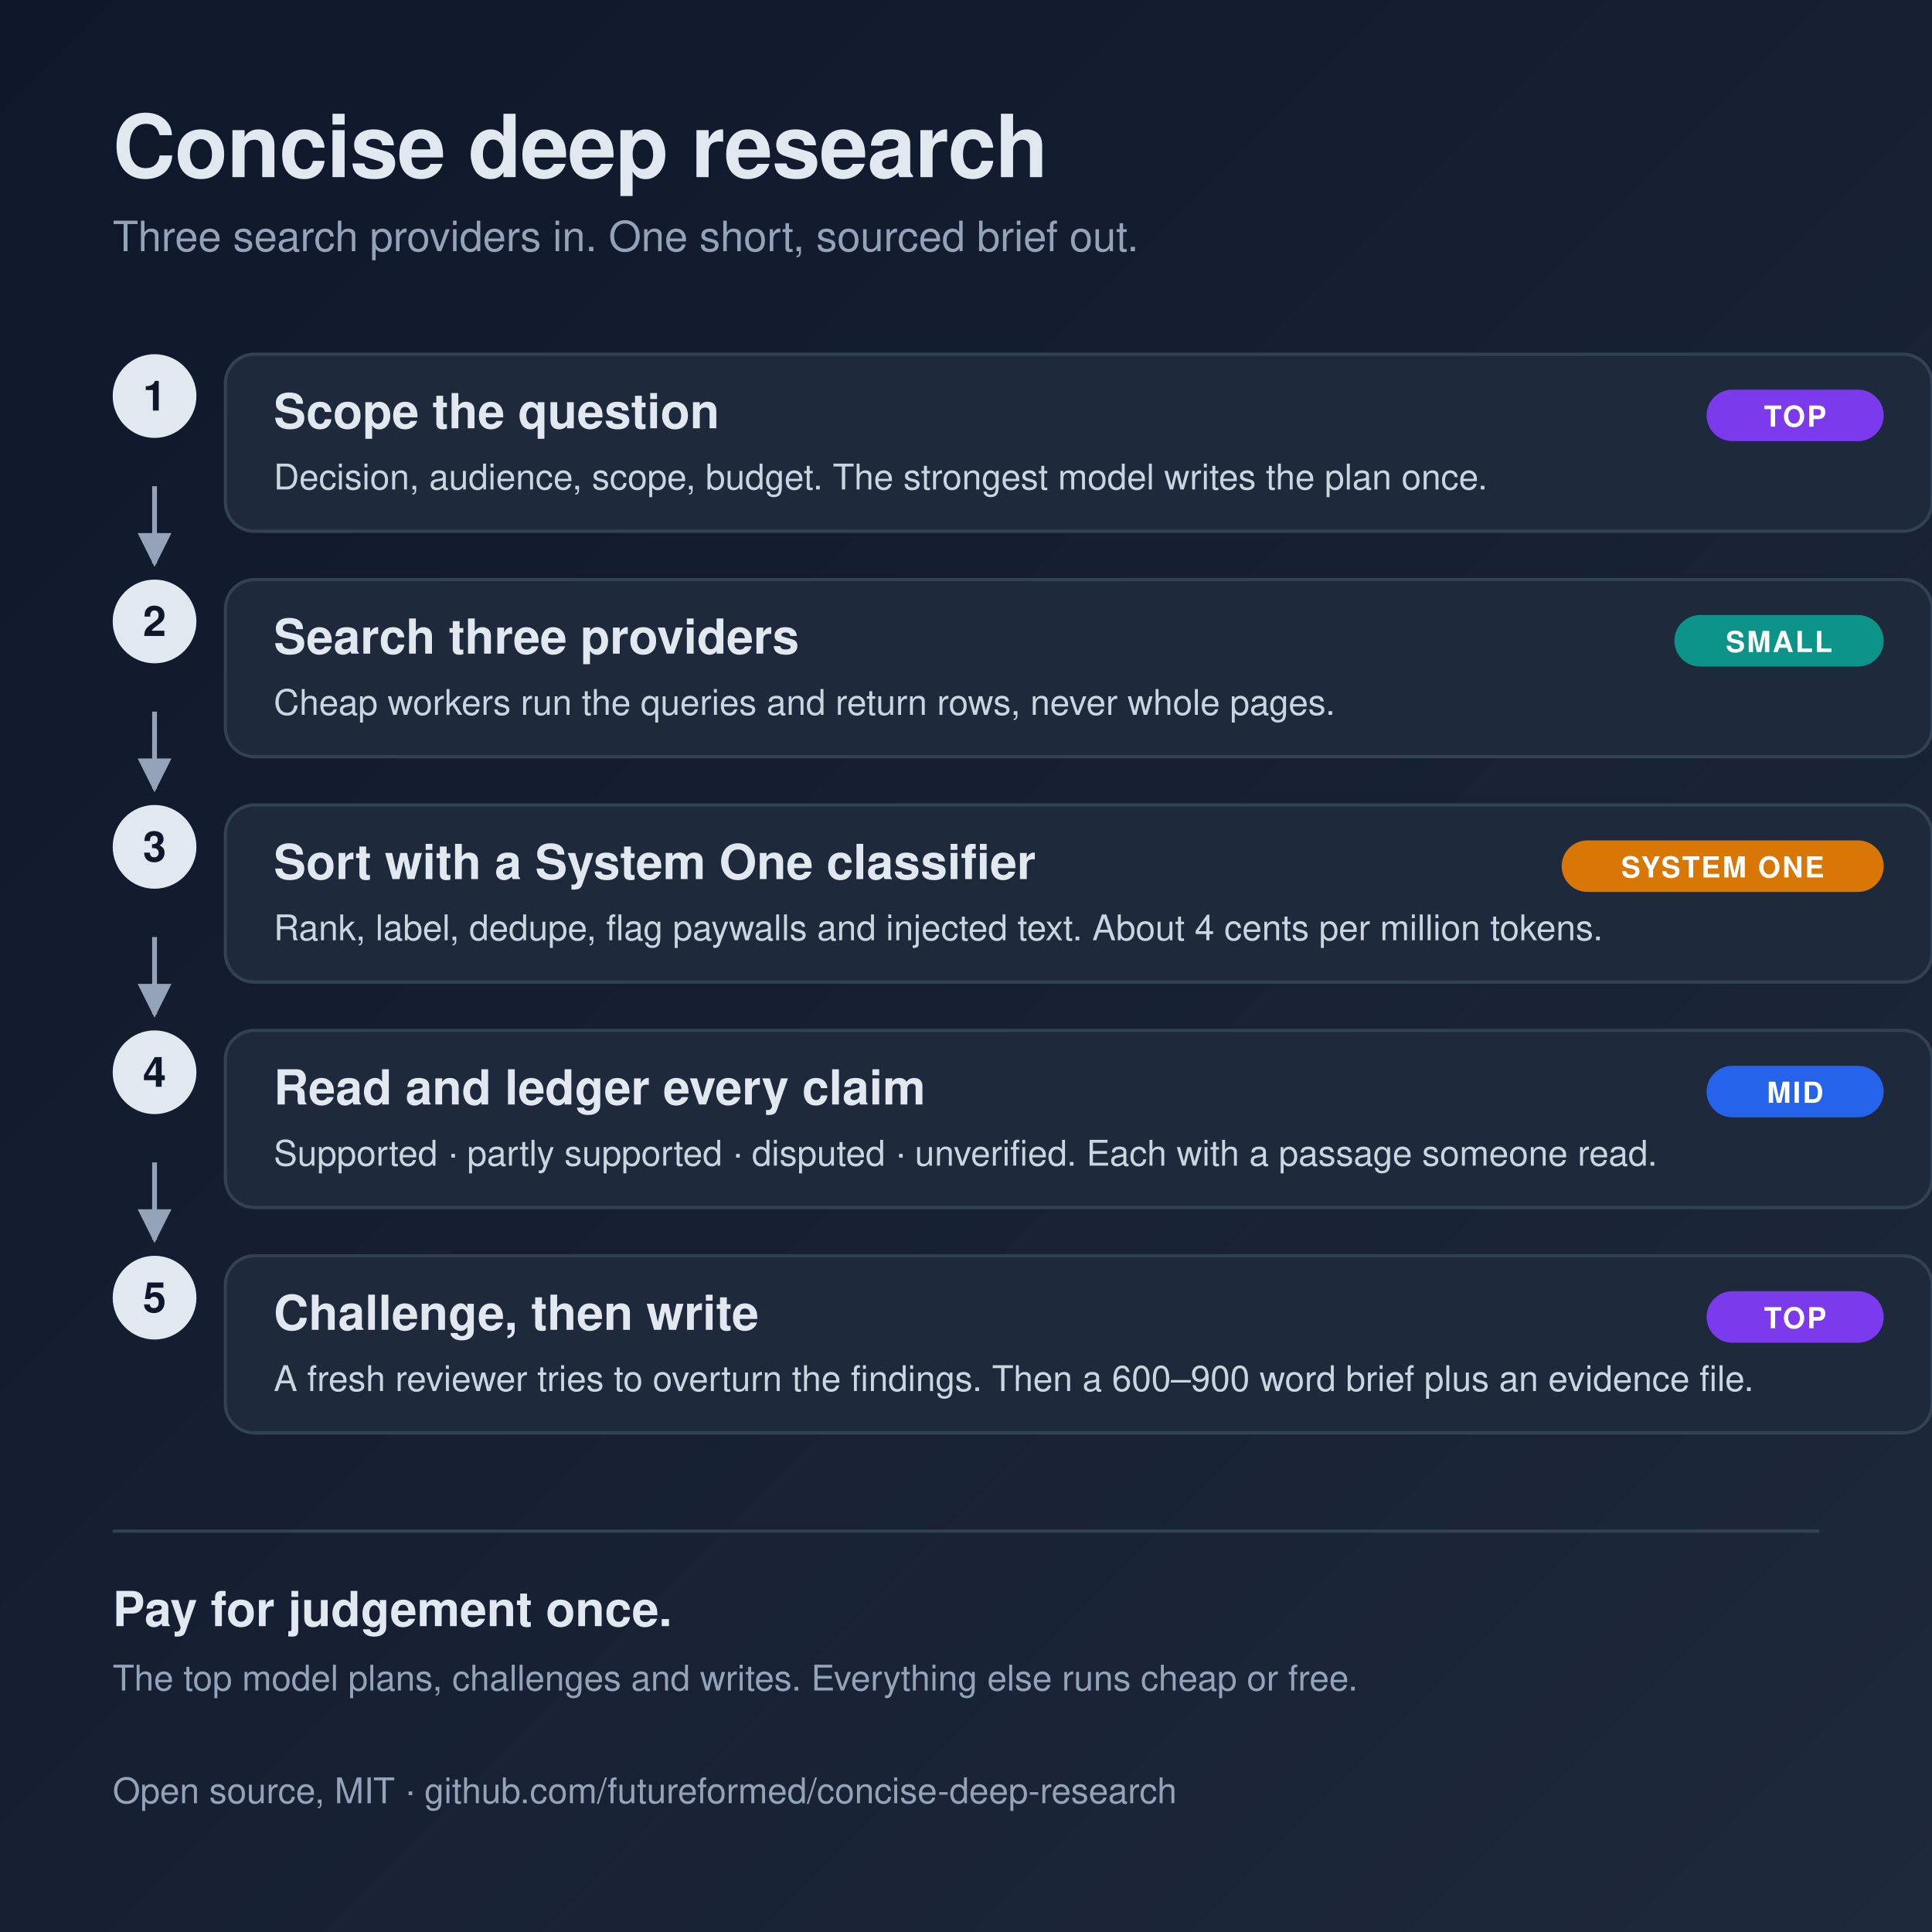
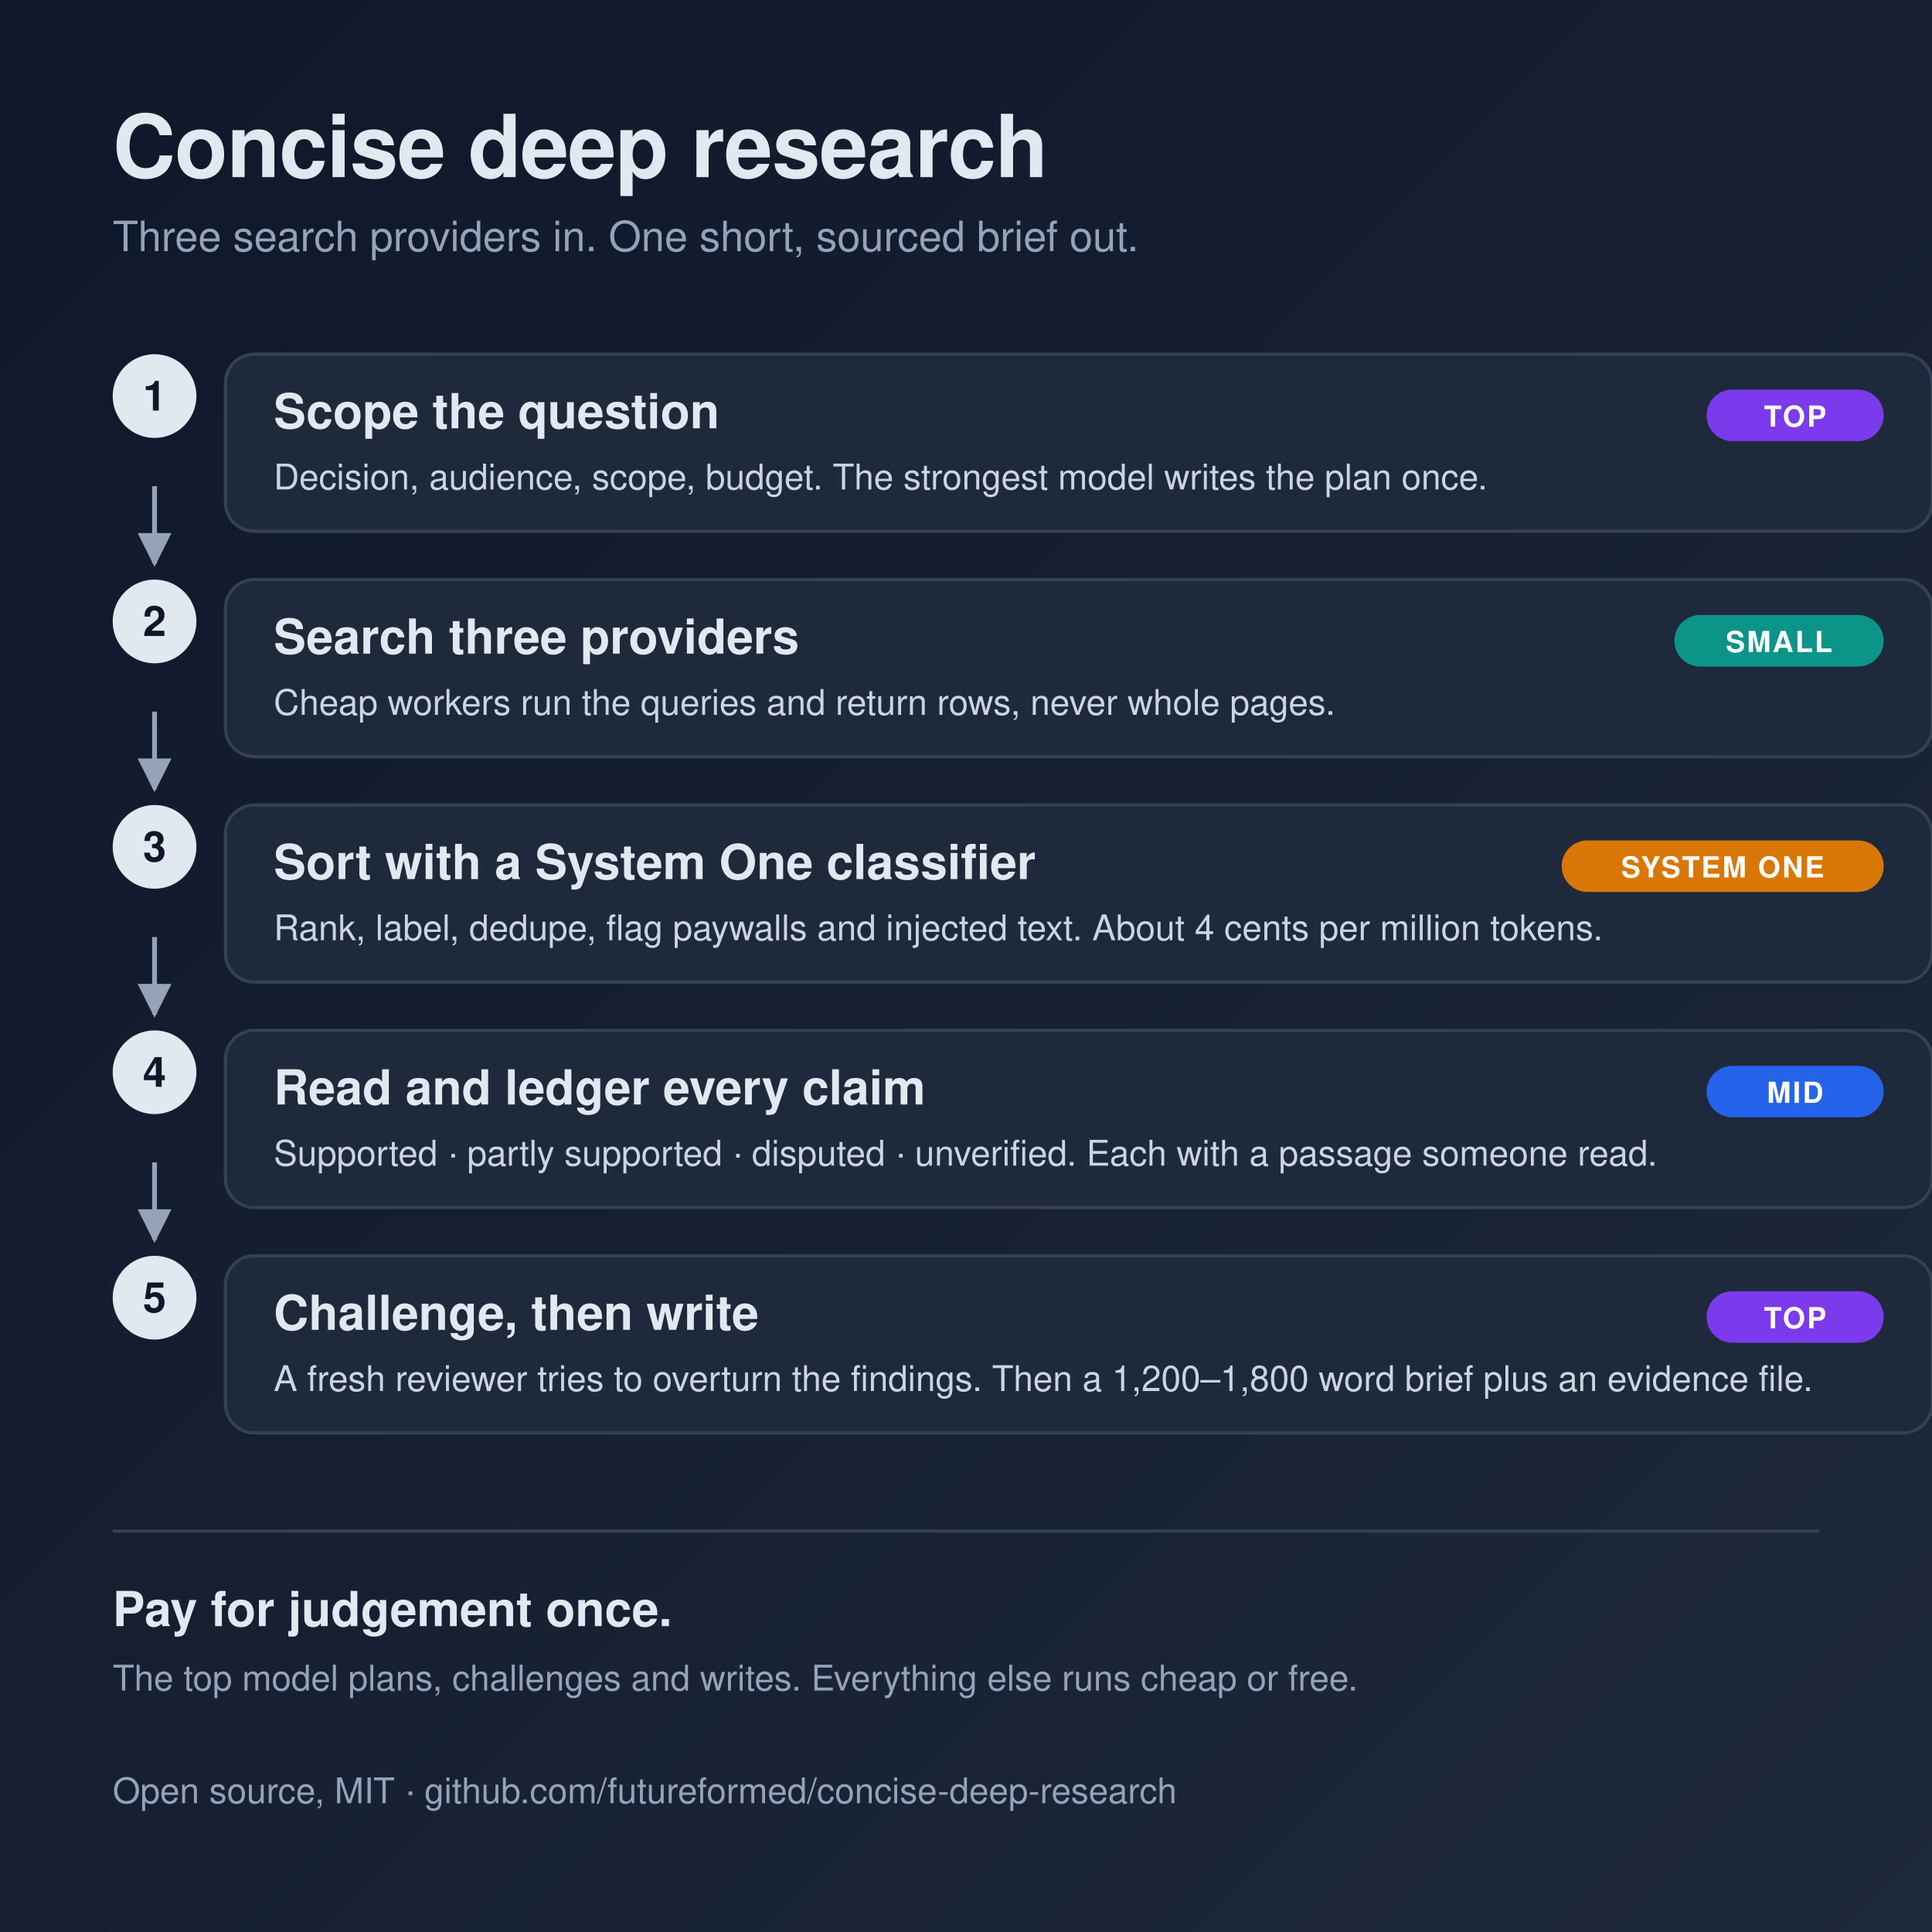
<svg xmlns="http://www.w3.org/2000/svg" viewBox="0 0 1200 1200" width="1200" height="1200" role="img" aria-labelledby="t d">
  <defs>
    <linearGradient id="bg" x1="0" y1="0" x2="1" y2="1">
      <stop offset="0" stop-color="#0f172a" />
      <stop offset="1" stop-color="#1e293b" />
    </linearGradient>
    <marker id="arrow" viewBox="0 0 10 10" refX="9" refY="5" markerWidth="7" markerHeight="7" orient="auto-start-reverse">
      <path d="M0,0 L10,5 L0,10 z" fill="#94a3b8" />
    </marker>
    <style>
      text { font-family: -apple-system, "Segoe UI", Helvetica, Arial, sans-serif; fill: #e2e8f0; }
      .title { font-size: 54px; font-weight: 800; letter-spacing: -.01em; }
      .sub { font-size: 26px; fill: #94a3b8; }
      .h { font-size: 30px; font-weight: 700; }
      .s { font-size: 22px; fill: #cbd5e1; }
      .tier { font-size: 18px; font-weight: 700; letter-spacing: .06em; fill: #ffffff; }
      .card { fill: #1e293b; stroke: #334155; stroke-width: 2; }
      .line { stroke: #94a3b8; stroke-width: 3; fill: none; marker-end: url(#arrow); }
      .num { font-size: 26px; font-weight: 800; fill: #0f172a; }
      .foot { font-size: 22px; fill: #94a3b8; }
    </style>
  </defs>
  <rect width="1200" height="1200" fill="url(#bg)" />
  <text x="70" y="110" class="title">Concise deep research</text>
  <text x="70" y="156" class="sub">Three search providers in. One short, sourced brief out.</text>
  <g transform="translate(70,220)">
    <circle cx="26" cy="26" r="26" fill="#e2e8f0" />
    <text x="26" y="35" text-anchor="middle" class="num">1</text>
    <rect x="70" y="0" width="1060" height="110" rx="18" class="card" />
    <text x="100" y="46" class="h">Scope the question</text>
    <text x="100" y="84" class="s">Decision, audience, scope, budget. The strongest model writes the plan once.</text>
    <rect x="990" y="22" width="110" height="32" rx="16" fill="#7c3aed" />
    <text x="1045" y="45" text-anchor="middle" class="tier">TOP</text>
  </g>
  <g transform="translate(70,360)">
    <circle cx="26" cy="26" r="26" fill="#e2e8f0" />
    <text x="26" y="35" text-anchor="middle" class="num">2</text>
    <rect x="70" y="0" width="1060" height="110" rx="18" class="card" />
    <text x="100" y="46" class="h">Search three providers</text>
    <text x="100" y="84" class="s">Cheap workers run the queries and return rows, never whole pages.</text>
    <rect x="970" y="22" width="130" height="32" rx="16" fill="#0d9488" />
    <text x="1035" y="45" text-anchor="middle" class="tier">SMALL</text>
  </g>
  <g transform="translate(70,500)">
    <circle cx="26" cy="26" r="26" fill="#e2e8f0" />
    <text x="26" y="35" text-anchor="middle" class="num">3</text>
    <rect x="70" y="0" width="1060" height="110" rx="18" class="card" />
    <text x="100" y="46" class="h">Sort with a System One classifier</text>
    <text x="100" y="84" class="s">Rank, label, dedupe, flag paywalls and injected text. About 4 cents per million tokens.</text>
    <rect x="900" y="22" width="200" height="32" rx="16" fill="#d97706" />
    <text x="1000" y="45" text-anchor="middle" class="tier">SYSTEM ONE</text>
  </g>
  <g transform="translate(70,640)">
    <circle cx="26" cy="26" r="26" fill="#e2e8f0" />
    <text x="26" y="35" text-anchor="middle" class="num">4</text>
    <rect x="70" y="0" width="1060" height="110" rx="18" class="card" />
    <text x="100" y="46" class="h">Read and ledger every claim</text>
    <text x="100" y="84" class="s">Supported · partly supported · disputed · unverified. Each with a passage someone read.</text>
    <rect x="990" y="22" width="110" height="32" rx="16" fill="#2563eb" />
    <text x="1045" y="45" text-anchor="middle" class="tier">MID</text>
  </g>
  <g transform="translate(70,780)">
    <circle cx="26" cy="26" r="26" fill="#e2e8f0" />
    <text x="26" y="35" text-anchor="middle" class="num">5</text>
    <rect x="70" y="0" width="1060" height="110" rx="18" class="card" />
    <text x="100" y="46" class="h">Challenge, then write</text>
-     <text x="100" y="84" class="s">A fresh reviewer tries to overturn the findings. Then a 600–900 word brief plus an evidence file.</text>
+     <text x="100" y="84" class="s">A fresh reviewer tries to overturn the findings. Then a 1,200–1,800 word brief plus an evidence file.</text>
    <rect x="990" y="22" width="110" height="32" rx="16" fill="#7c3aed" />
    <text x="1045" y="45" text-anchor="middle" class="tier">TOP</text>
  </g>
  <path d="M96,302 L96,350" class="line" />
  <path d="M96,442 L96,490" class="line" />
  <path d="M96,582 L96,630" class="line" />
  <path d="M96,722 L96,770" class="line" />
  <rect x="70" y="950" width="1060" height="2" fill="#334155" />
  <text x="70" y="1010" class="h">Pay for judgement once.</text>
  <text x="70" y="1050" class="foot">The top model plans, challenges and writes. Everything else runs cheap or free.</text>
  <text x="70" y="1120" class="foot">Open source, MIT · github.com/futureformed/concise-deep-research</text>
</svg>
